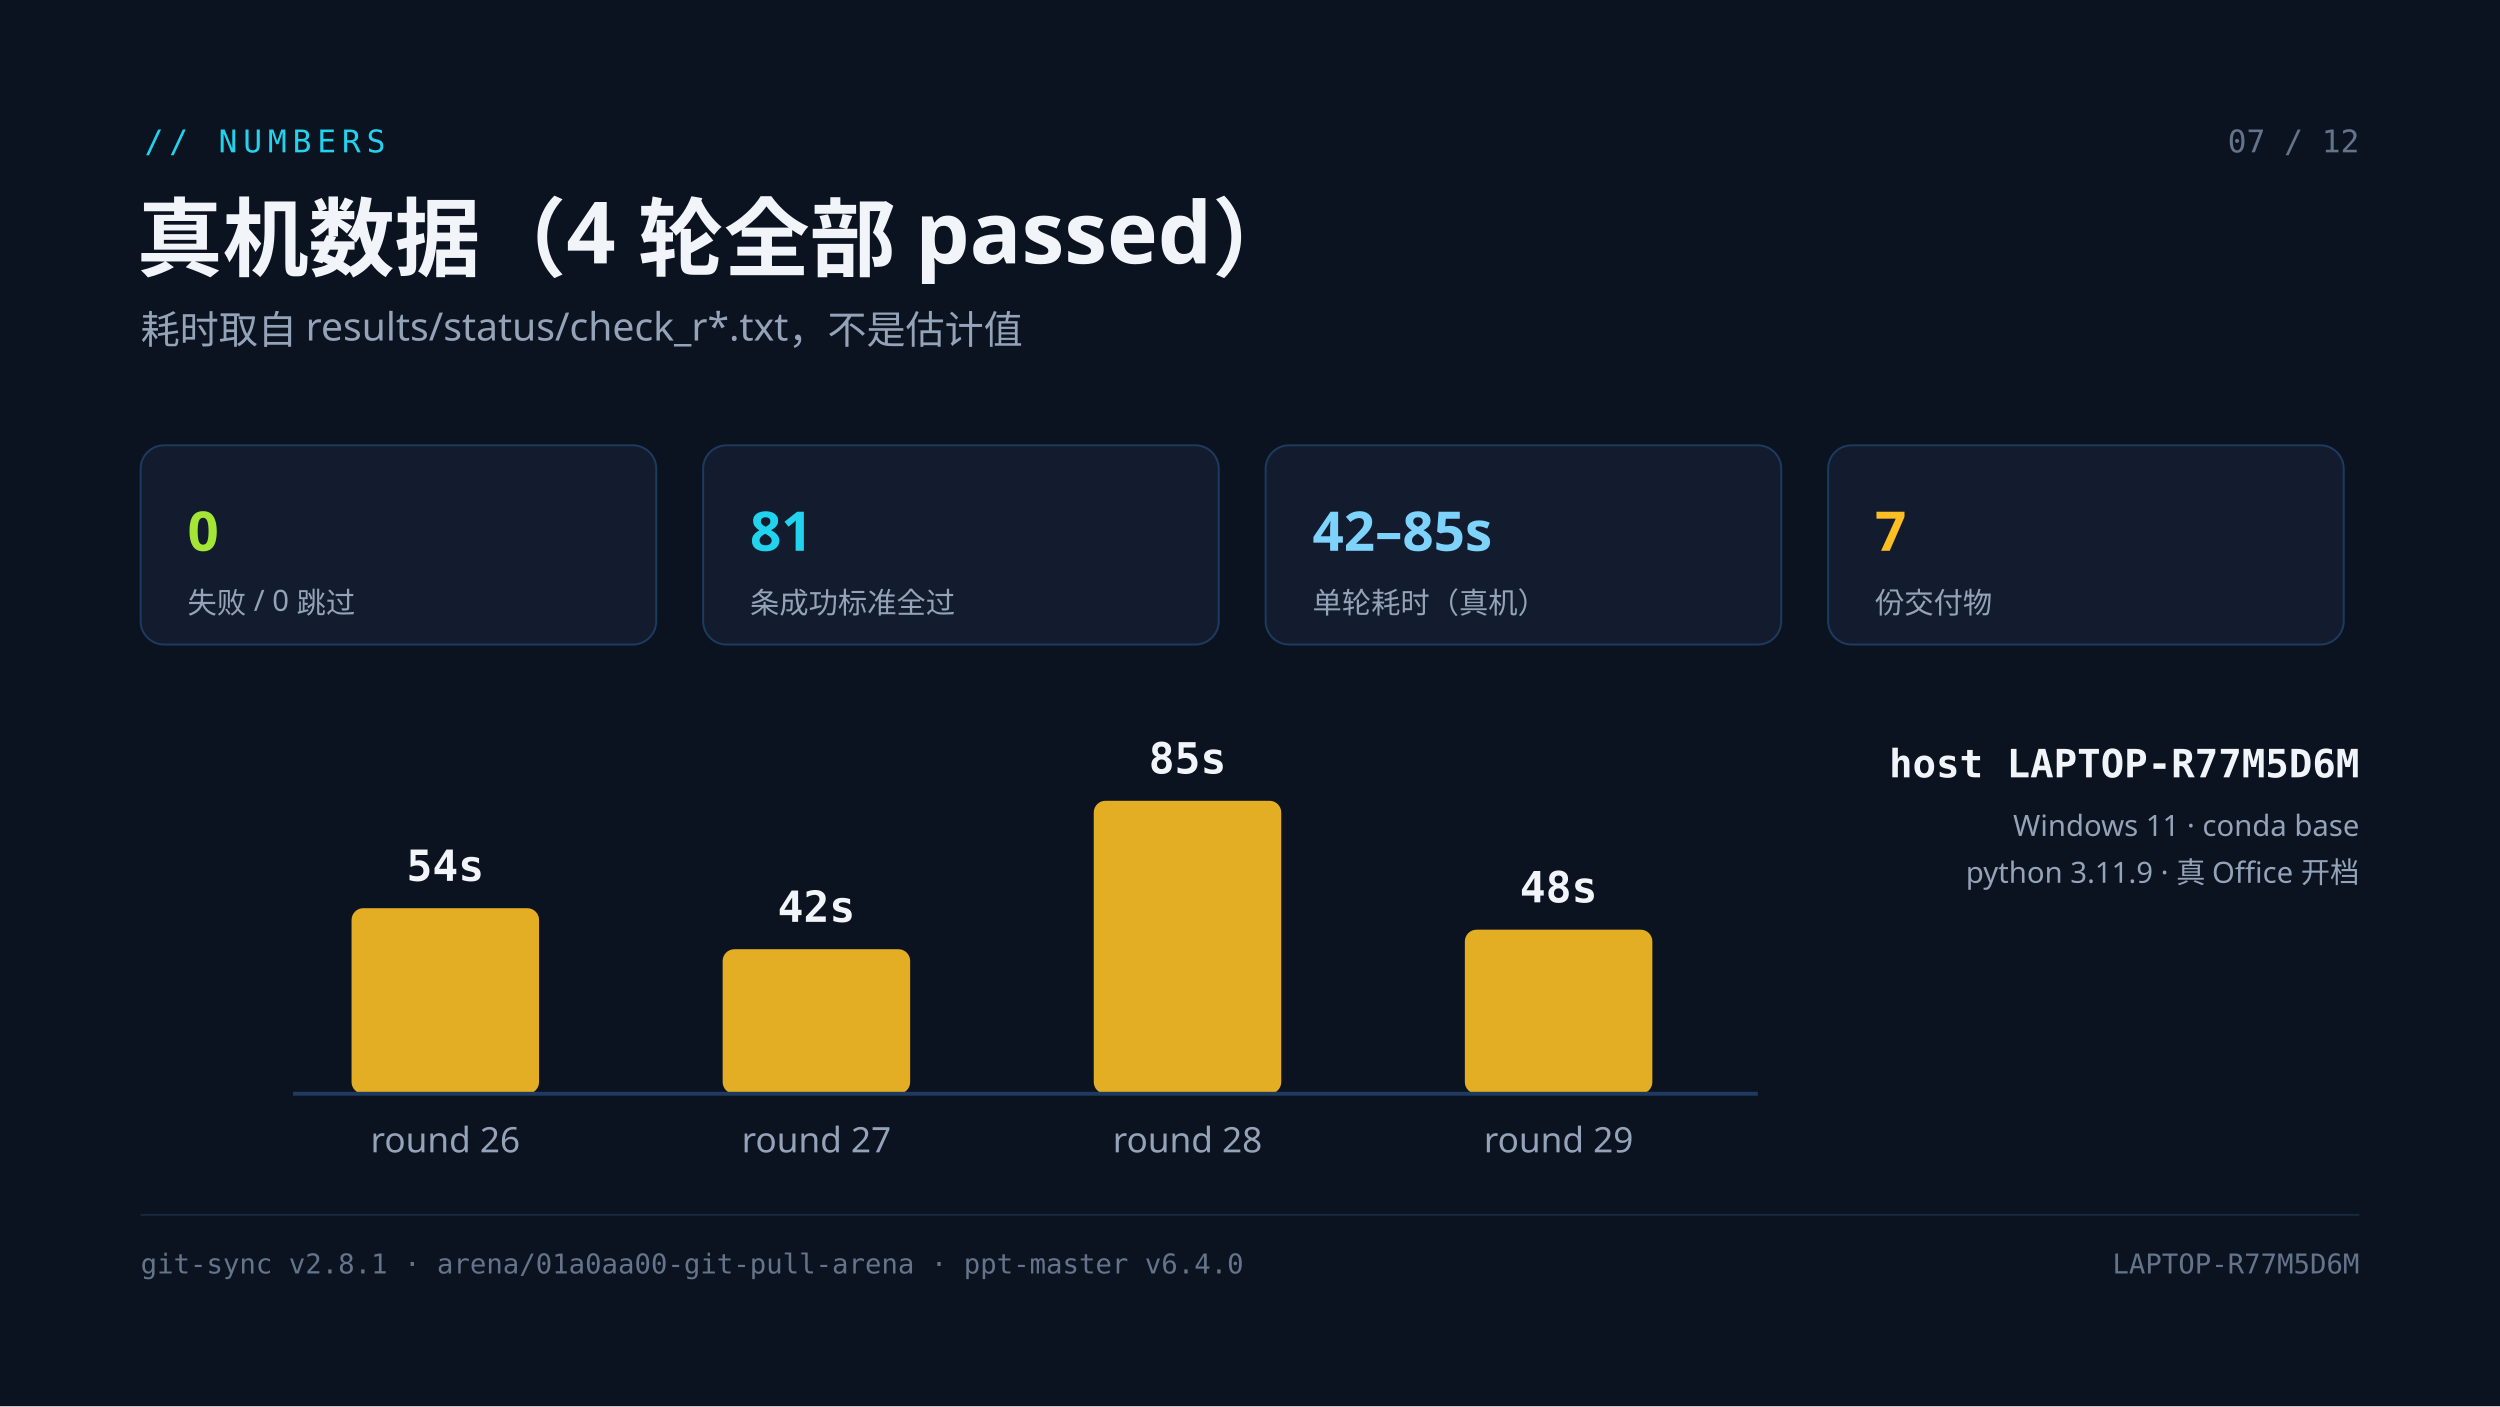
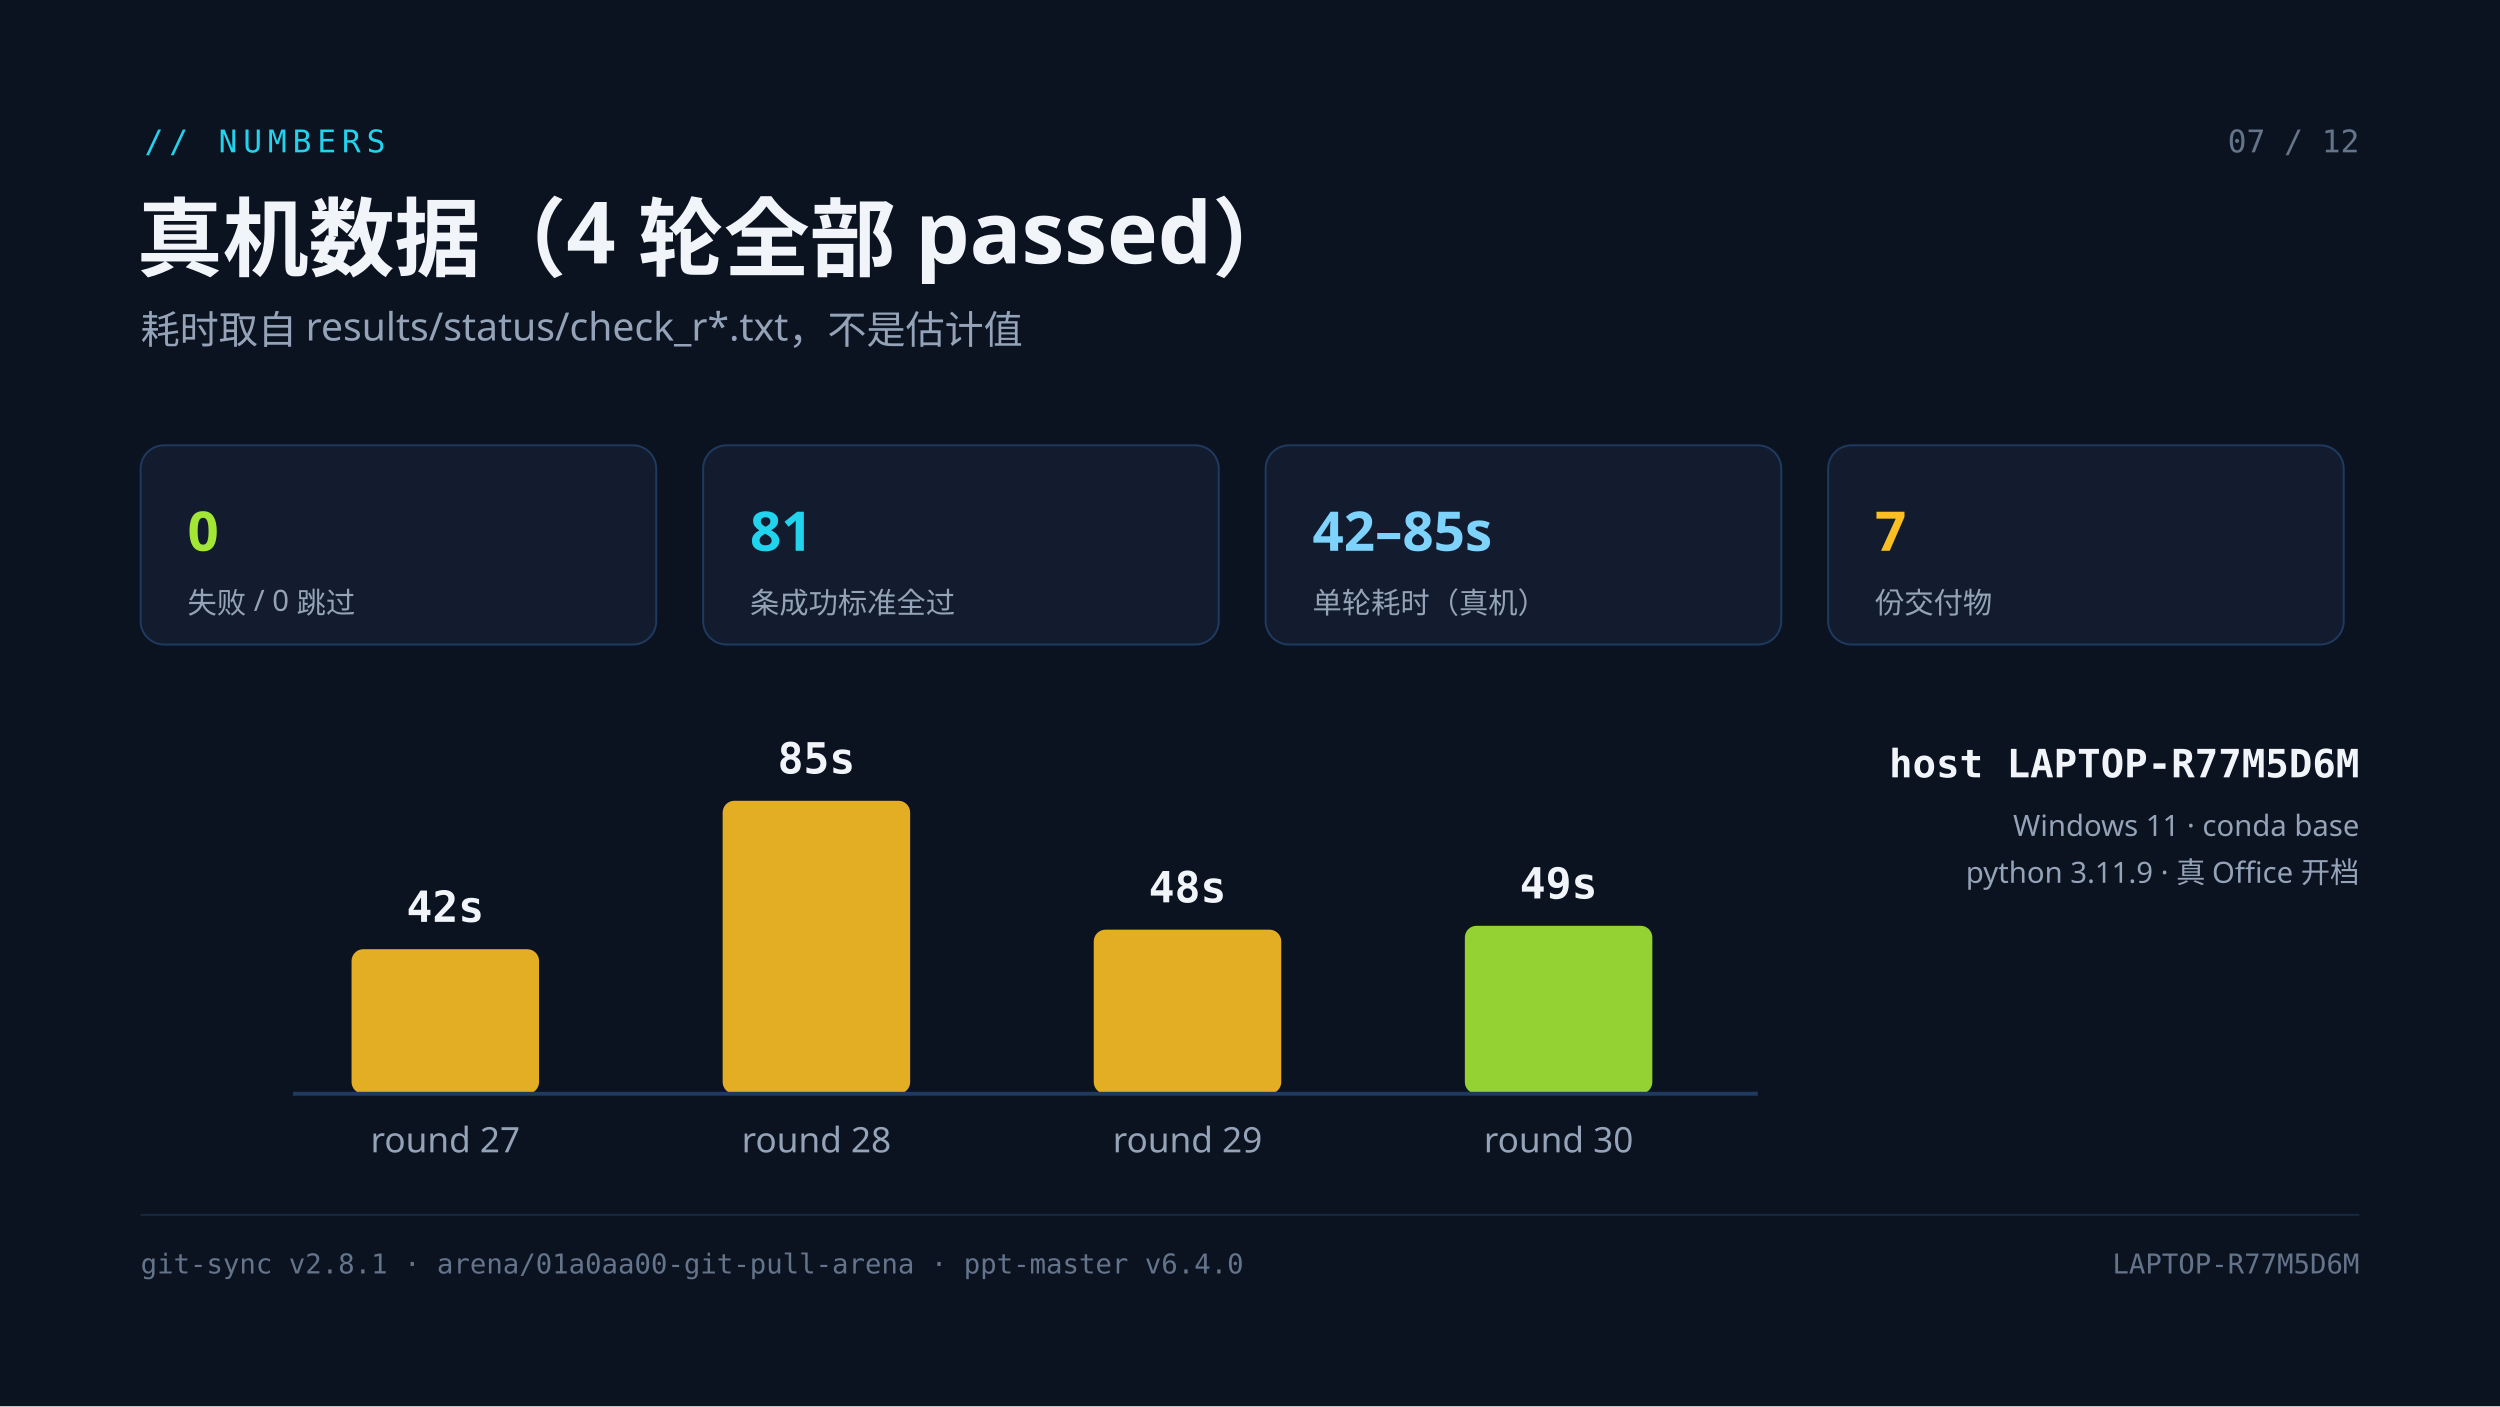
<svg xmlns="http://www.w3.org/2000/svg" viewBox="0 0 1280 720" lang="zh-CN" font-family="Microsoft YaHei, Segoe UI, sans-serif" data-pptx-page-role="content">
  <defs>
    <filter id="glow" x="-60%" y="-60%" width="220%" height="220%">
      <feGaussianBlur stdDeviation="7" result="b" />
      <feMerge>
        <feMergeNode in="b" />
        <feMergeNode in="SourceGraphic" />
      </feMerge>
    </filter>
  </defs>
  <rect x="0" y="0" width="1280" height="720" fill="#0B1220" id="bg" data-pptx-role="background" />
  <g id="page-title" data-pptx-bounds="70 44 1140 144">
    <text x="74" y="78" font-size="16" fill="#22D3EE" font-family="Consolas, monospace" letter-spacing="3">//  NUMBERS</text>
    <text x="70" y="138" font-size="44" fill="#F1F5F9" font-weight="700">真机数据（4 轮全部 passed）</text>
    <text x="72" y="176" font-size="20" fill="#94A3B8">耗时取自 results/status/check_r*.txt，不是估计值</text>
  </g>
  <text x="1208" y="78" font-size="16" fill="#64748B" id="page-number" data-pptx-role="page-number" font-family="Consolas, monospace" text-anchor="end">07 / 12</text>
  <line x1="72" y1="622" x2="1208" y2="622" stroke="#17293F" stroke-width="1" id="frame-rule" data-pptx-role="decoration" />
  <text x="72" y="652" font-size="14" fill="#64748B" id="footer-left" data-pptx-role="footer" font-family="Consolas, monospace">git-sync v2.8.1  ·  arena/01a0aa00-git-pull-arena  ·  ppt-master v6.4.0</text>
  <text x="1208" y="652" font-size="14" fill="#64748B" id="footer-right" data-pptx-role="footer" font-family="Consolas, monospace" text-anchor="end">LAPTOP-R77M5D6M</text>
  <g id="kpi-1" data-pptx-bounds="72 228 264 102">
    <rect x="72" y="228" width="264" height="102" fill="#121C2E" stroke="#1E3A5F" stroke-width="1" rx="12" />
    <text x="96" y="282" font-size="28" fill="#A3E635" font-weight="700">0</text>
    <text x="96" y="314" font-size="15" fill="#94A3B8">失败 / 0 跳过</text>
  </g>
  <g id="kpi-2" data-pptx-bounds="360 228 264 102">
    <rect x="360" y="228" width="264" height="102" fill="#121C2E" stroke="#1E3A5F" stroke-width="1" rx="12" />
    <text x="384" y="282" font-size="28" fill="#22D3EE" font-weight="700">81</text>
    <text x="384" y="314" font-size="15" fill="#94A3B8">条成功标准全过</text>
  </g>
  <g id="kpi-3" data-pptx-bounds="648 228 264 102">
    <rect x="648" y="228" width="264" height="102" fill="#121C2E" stroke="#1E3A5F" stroke-width="1" rx="12" />
    <text x="672" y="282" font-size="28" fill="#7DD3FC" font-weight="700">42–85s</text>
    <text x="672" y="314" font-size="15" fill="#94A3B8">单轮耗时（真机）</text>
  </g>
  <g id="kpi-4" data-pptx-bounds="936 228 264 102">
    <rect x="936" y="228" width="264" height="102" fill="#121C2E" stroke="#1E3A5F" stroke-width="1" rx="12" />
    <text x="960" y="282" font-size="28" fill="#FBBF24" font-weight="700">7</text>
    <text x="960" y="314" font-size="15" fill="#94A3B8">份交付物</text>
  </g>
-   <g id="bar-1" data-pptx-bounds="152 429 152 171">
-     <rect x="180" y="465" width="96" height="95" fill="#FBBF24" rx="6" opacity="0.9" />
-     <text x="228" y="451" font-size="22" fill="#F1F5F9" font-family="Consolas, monospace" font-weight="700" text-anchor="middle">54s</text>
-     <text x="228" y="590" font-size="18" fill="#94A3B8" text-anchor="middle">round 26</text>
+   <g id="bar-1" data-pptx-bounds="152 450 152 150">
+     <rect x="180" y="486" width="96" height="74" fill="#FBBF24" rx="6" opacity="0.9" />
+     <text x="228" y="472" font-size="22" fill="#F1F5F9" font-family="Consolas, monospace" font-weight="700" text-anchor="middle">42s</text>
+     <text x="228" y="590" font-size="18" fill="#94A3B8" text-anchor="middle">round 27</text>
  </g>
-   <g id="bar-2" data-pptx-bounds="342 450 152 150">
-     <rect x="370" y="486" width="96" height="74" fill="#FBBF24" rx="6" opacity="0.9" />
-     <text x="418" y="472" font-size="22" fill="#F1F5F9" font-family="Consolas, monospace" font-weight="700" text-anchor="middle">42s</text>
-     <text x="418" y="590" font-size="18" fill="#94A3B8" text-anchor="middle">round 27</text>
+   <g id="bar-2" data-pptx-bounds="342 374 152 226">
+     <rect x="370" y="410" width="96" height="150" fill="#FBBF24" rx="6" opacity="0.9" />
+     <text x="418" y="396" font-size="22" fill="#F1F5F9" font-family="Consolas, monospace" font-weight="700" text-anchor="middle">85s</text>
+     <text x="418" y="590" font-size="18" fill="#94A3B8" text-anchor="middle">round 28</text>
  </g>
-   <g id="bar-3" data-pptx-bounds="532 374 152 226">
-     <rect x="560" y="410" width="96" height="150" fill="#FBBF24" rx="6" opacity="0.9" />
-     <text x="608" y="396" font-size="22" fill="#F1F5F9" font-family="Consolas, monospace" font-weight="700" text-anchor="middle">85s</text>
-     <text x="608" y="590" font-size="18" fill="#94A3B8" text-anchor="middle">round 28</text>
+   <g id="bar-3" data-pptx-bounds="532 440 152 160">
+     <rect x="560" y="476" width="96" height="84" fill="#FBBF24" rx="6" opacity="0.9" />
+     <text x="608" y="462" font-size="22" fill="#F1F5F9" font-family="Consolas, monospace" font-weight="700" text-anchor="middle">48s</text>
+     <text x="608" y="590" font-size="18" fill="#94A3B8" text-anchor="middle">round 29</text>
  </g>
-   <g id="bar-4" data-pptx-bounds="722 440 152 160">
-     <rect x="750" y="476" width="96" height="84" fill="#FBBF24" rx="6" opacity="0.9" />
-     <text x="798" y="462" font-size="22" fill="#F1F5F9" font-family="Consolas, monospace" font-weight="700" text-anchor="middle">48s</text>
-     <text x="798" y="590" font-size="18" fill="#94A3B8" text-anchor="middle">round 29</text>
+   <g id="bar-4" data-pptx-bounds="722 438 152 162">
+     <rect x="750" y="474" width="96" height="86" fill="#A3E635" rx="6" opacity="0.9" />
+     <text x="798" y="460" font-size="22" fill="#F1F5F9" font-family="Consolas, monospace" font-weight="700" text-anchor="middle">49s</text>
+     <text x="798" y="590" font-size="18" fill="#94A3B8" text-anchor="middle">round 30</text>
  </g>
  <line x1="150" y1="560" x2="900" y2="560" stroke="#1E3A5F" stroke-width="2" id="axis" data-pptx-role="decoration" />
  <g id="numbers-host" data-pptx-bounds="900 360 308 112" text-anchor="end">
    <text x="1208" y="398" font-size="20" fill="#F1F5F9" font-family="Consolas, monospace" font-weight="700">host LAPTOP-R77M5D6M</text>
    <text x="1208" y="428" font-size="15" fill="#94A3B8">Windows 11 · conda base</text>
    <text x="1208" y="452" font-size="15" fill="#94A3B8">python 3.11.9 · 真 Office 开档</text>
  </g>
</svg>
